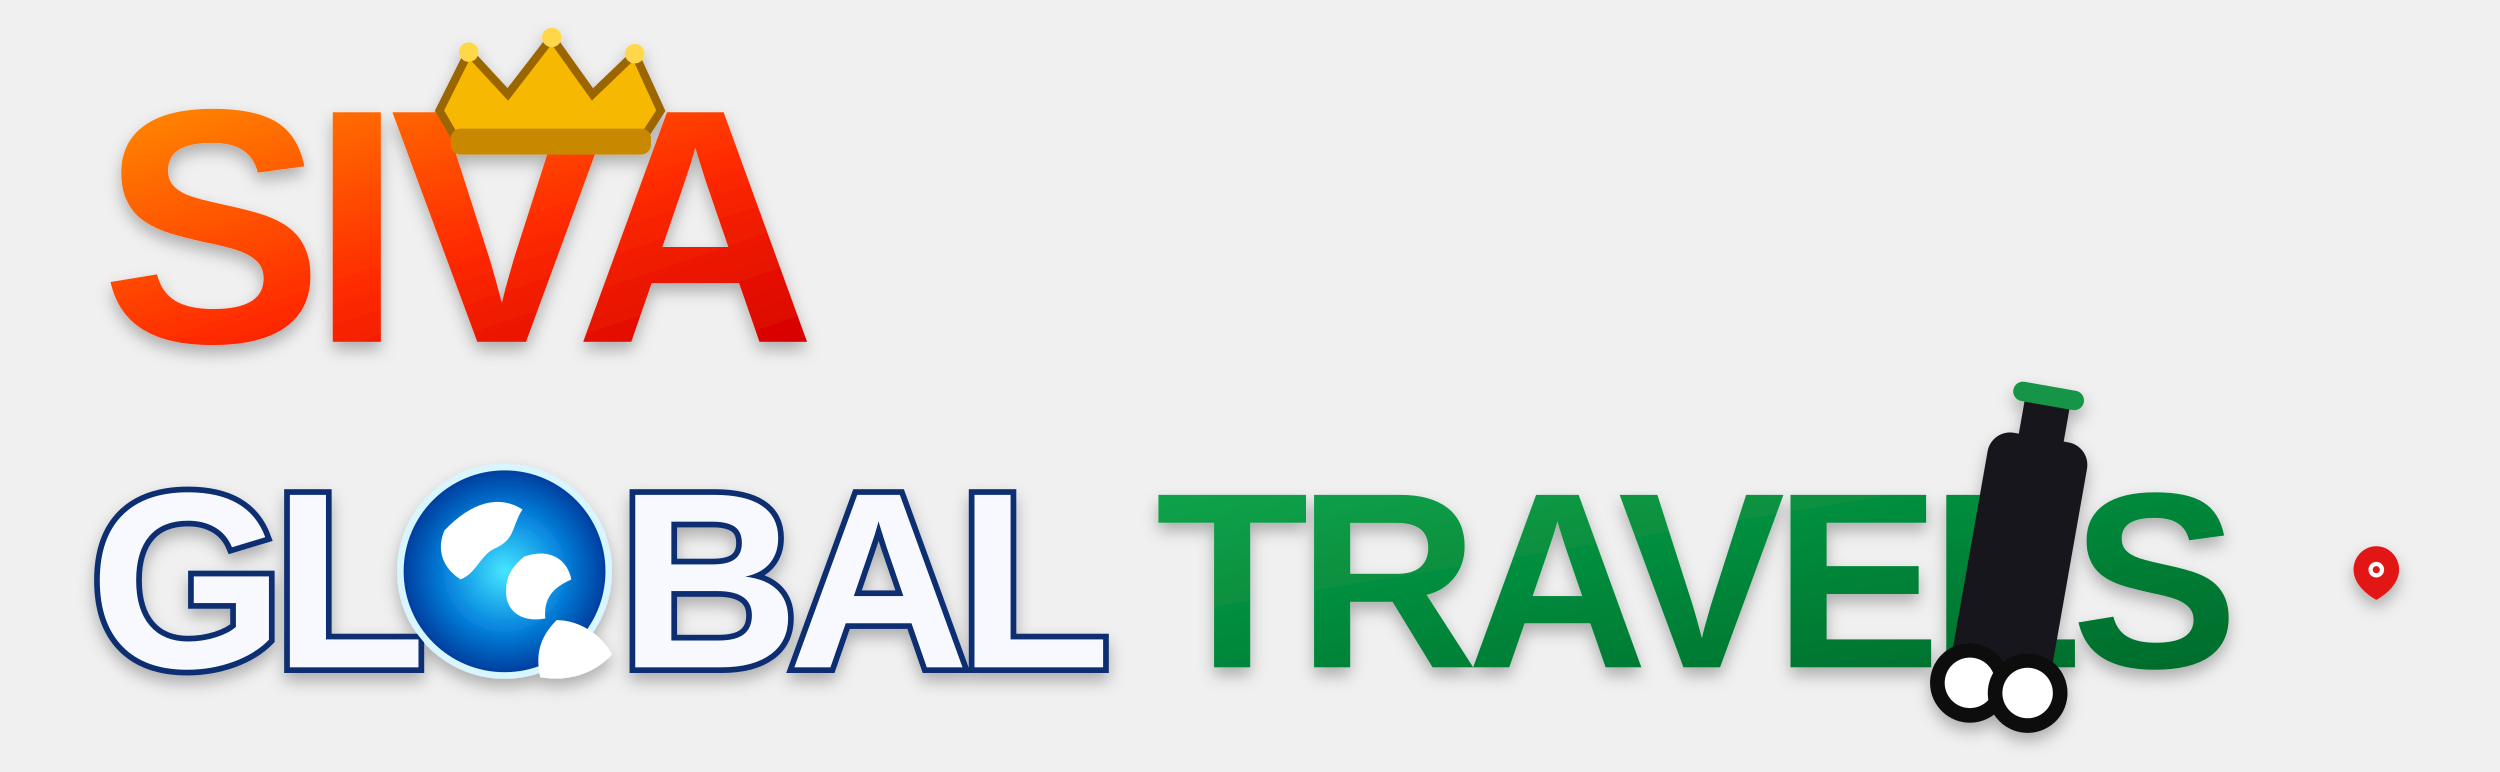
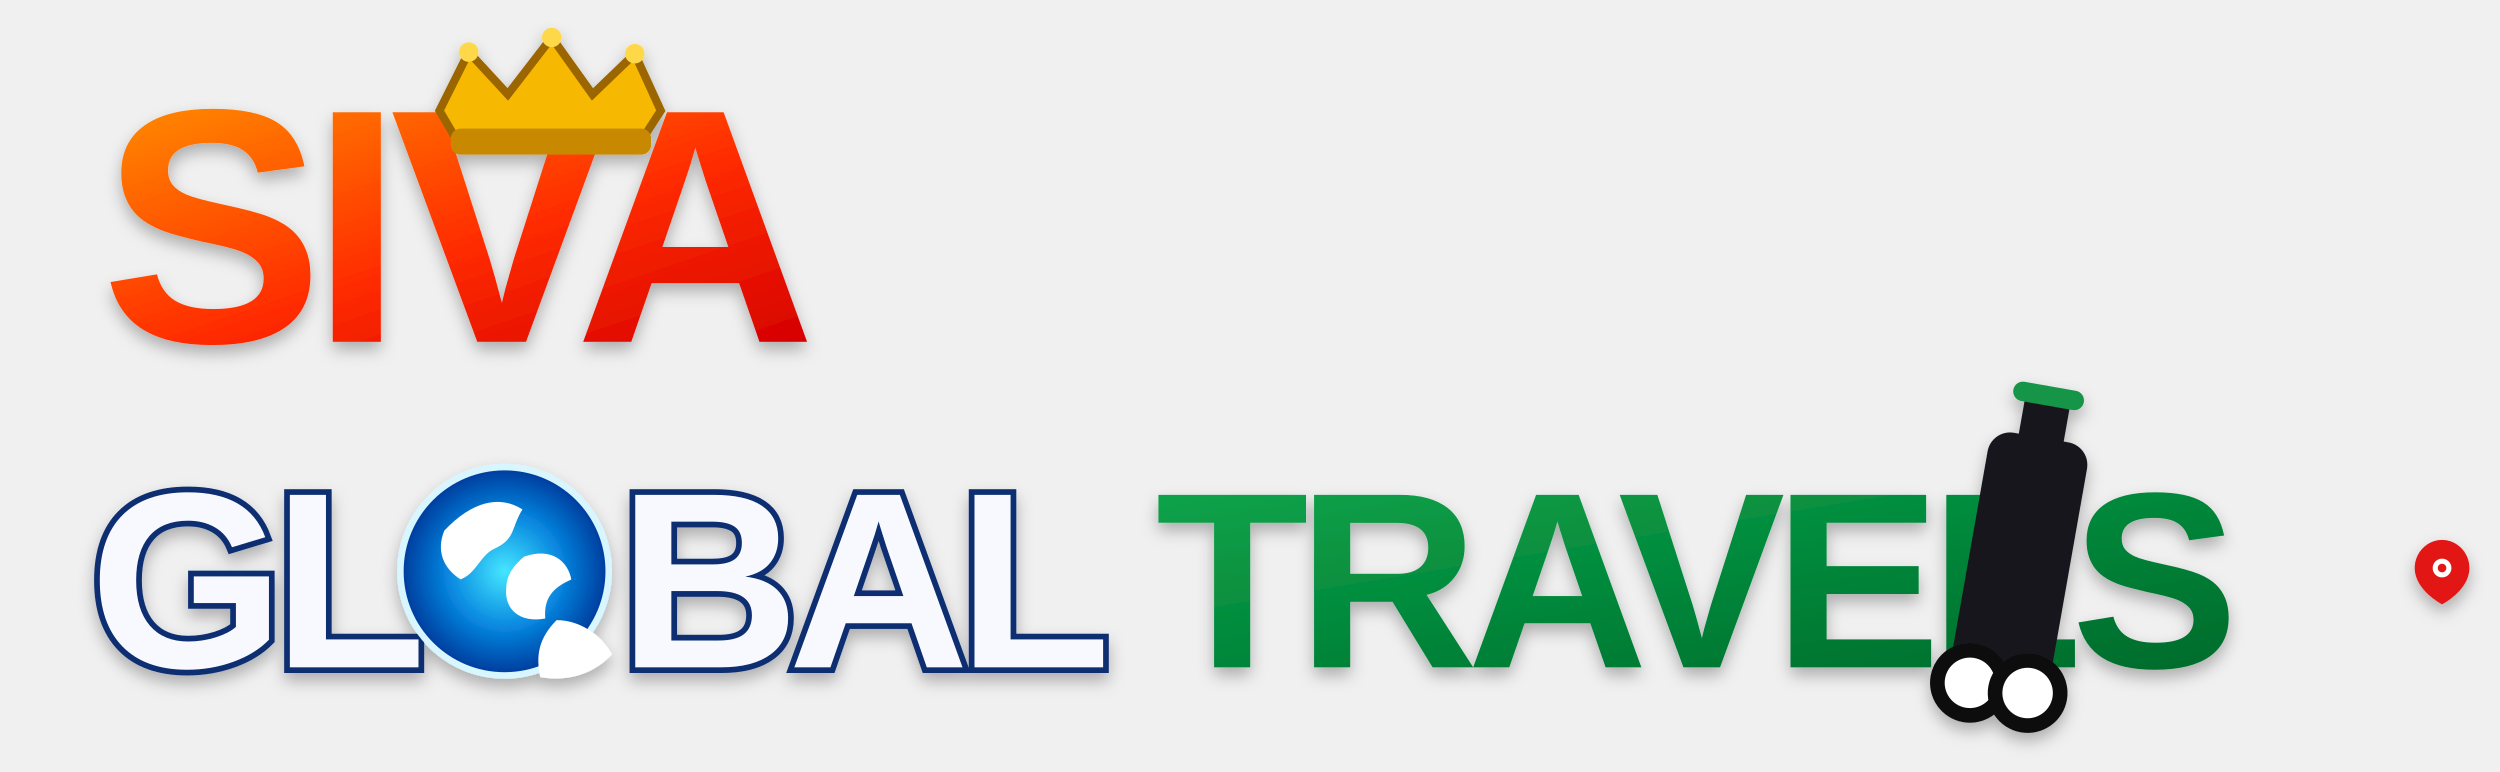
<svg xmlns="http://www.w3.org/2000/svg" viewBox="0 0 1536 474">
  <defs>
    <linearGradient id="r" x1="0" y1="0" x2="1" y2="1">
      <stop stop-color="#ff8a00" />
      <stop offset=".55" stop-color="#ff2b00" />
      <stop offset="1" stop-color="#d50000" />
    </linearGradient>
    <linearGradient id="g" x1="0" y1="0" x2="1" y2="1">
      <stop stop-color="#0aa34a" />
      <stop offset="1" stop-color="#006b2b" />
    </linearGradient>
    <radialGradient id="e">
      <stop stop-color="#45e6ff" />
      <stop offset=".55" stop-color="#0786df" />
      <stop offset="1" stop-color="#003a9b" />
    </radialGradient>
    <filter id="s">
      <feDropShadow dx="0" dy="5" stdDeviation="5" flood-opacity=".28" />
    </filter>
  </defs>
  <g filter="url(#s)">
    <text x="62" y="210" font-family="Arial Black,Arial,sans-serif" font-size="205" font-weight="900" letter-spacing="-8" fill="url(#r)">SIVA</text>
    <g transform="translate(270 20)">
      <path d="M0 48 L18 12 L42 38 L69 3 L94 38 L120 13 L136 48 L125 65 L10 65 Z" fill="#f6b800" stroke="#9b6500" stroke-width="5" />
      <circle cx="18" cy="12" r="6" fill="#ffd84a" />
      <circle cx="69" cy="3" r="6" fill="#ffd84a" />
      <circle cx="120" cy="13" r="6" fill="#ffd84a" />
      <rect x="7" y="59" width="123" height="16" rx="6" fill="#c88900" />
    </g>
    <text x="55" y="410" font-family="Arial Black,Arial,sans-serif" font-size="154" font-weight="900" letter-spacing="-7" fill="#f7f9ff" stroke="#0b2d70" stroke-width="7" paint-order="stroke">GL</text>
    <g transform="translate(245 286)">
      <circle cx="65" cy="65" r="64" fill="url(#e)" stroke="#d7f6ff" stroke-width="4" />
      <path d="M28 40c17-18 34-22 48-13-7 11-4 18-17 24-9 4-11 15-21 19-11-7-15-18-10-30zm49 16c17-6 27 3 29 14-11 5-17 11-16 24-16 3-25-6-24-18 0-9 5-15 11-20zm20 39c15 0 28 10 34 21-11 12-27 17-44 14-3-13-1-24 10-35z" fill="#fff" />
    </g>
    <text x="380" y="410" font-family="Arial Black,Arial,sans-serif" font-size="154" font-weight="900" letter-spacing="-7" fill="#f7f9ff" stroke="#0b2d70" stroke-width="7" paint-order="stroke">BAL</text>
    <text x="710" y="410" font-family="Arial Black,Arial,sans-serif" font-size="154" font-weight="900" letter-spacing="-7" fill="url(#g)">TRAVELS</text>
    <g transform="translate(1195 230) rotate(10)">
      <rect x="34" y="28" width="62" height="151" rx="14" fill="#15191d" />
      <rect x="51" y="0" width="28" height="45" rx="7" fill="#15191d" />
      <rect x="43" y="-4" width="44" height="12" rx="6" fill="#159447" />
      <circle cx="48" cy="184" r="20" fill="#fff" stroke="#111" stroke-width="9" />
      <circle cx="84" cy="184" r="20" fill="#fff" stroke="#111" stroke-width="9" />
    </g>
-     <g transform="translate(1168 280) scale(.2)">
+     <g transform="translate(1150 265) scale(.24)">
      <path d="M1390 350c0-40 32-72 70-72s70 32 70 72c0 57-70 93-70 93s-70-36-70-93z" fill="#e31818" />
      <circle cx="1460" cy="350" r="24" fill="#fff" />
      <circle cx="1460" cy="350" r="11" fill="#e31818" />
    </g>
  </g>
</svg>
